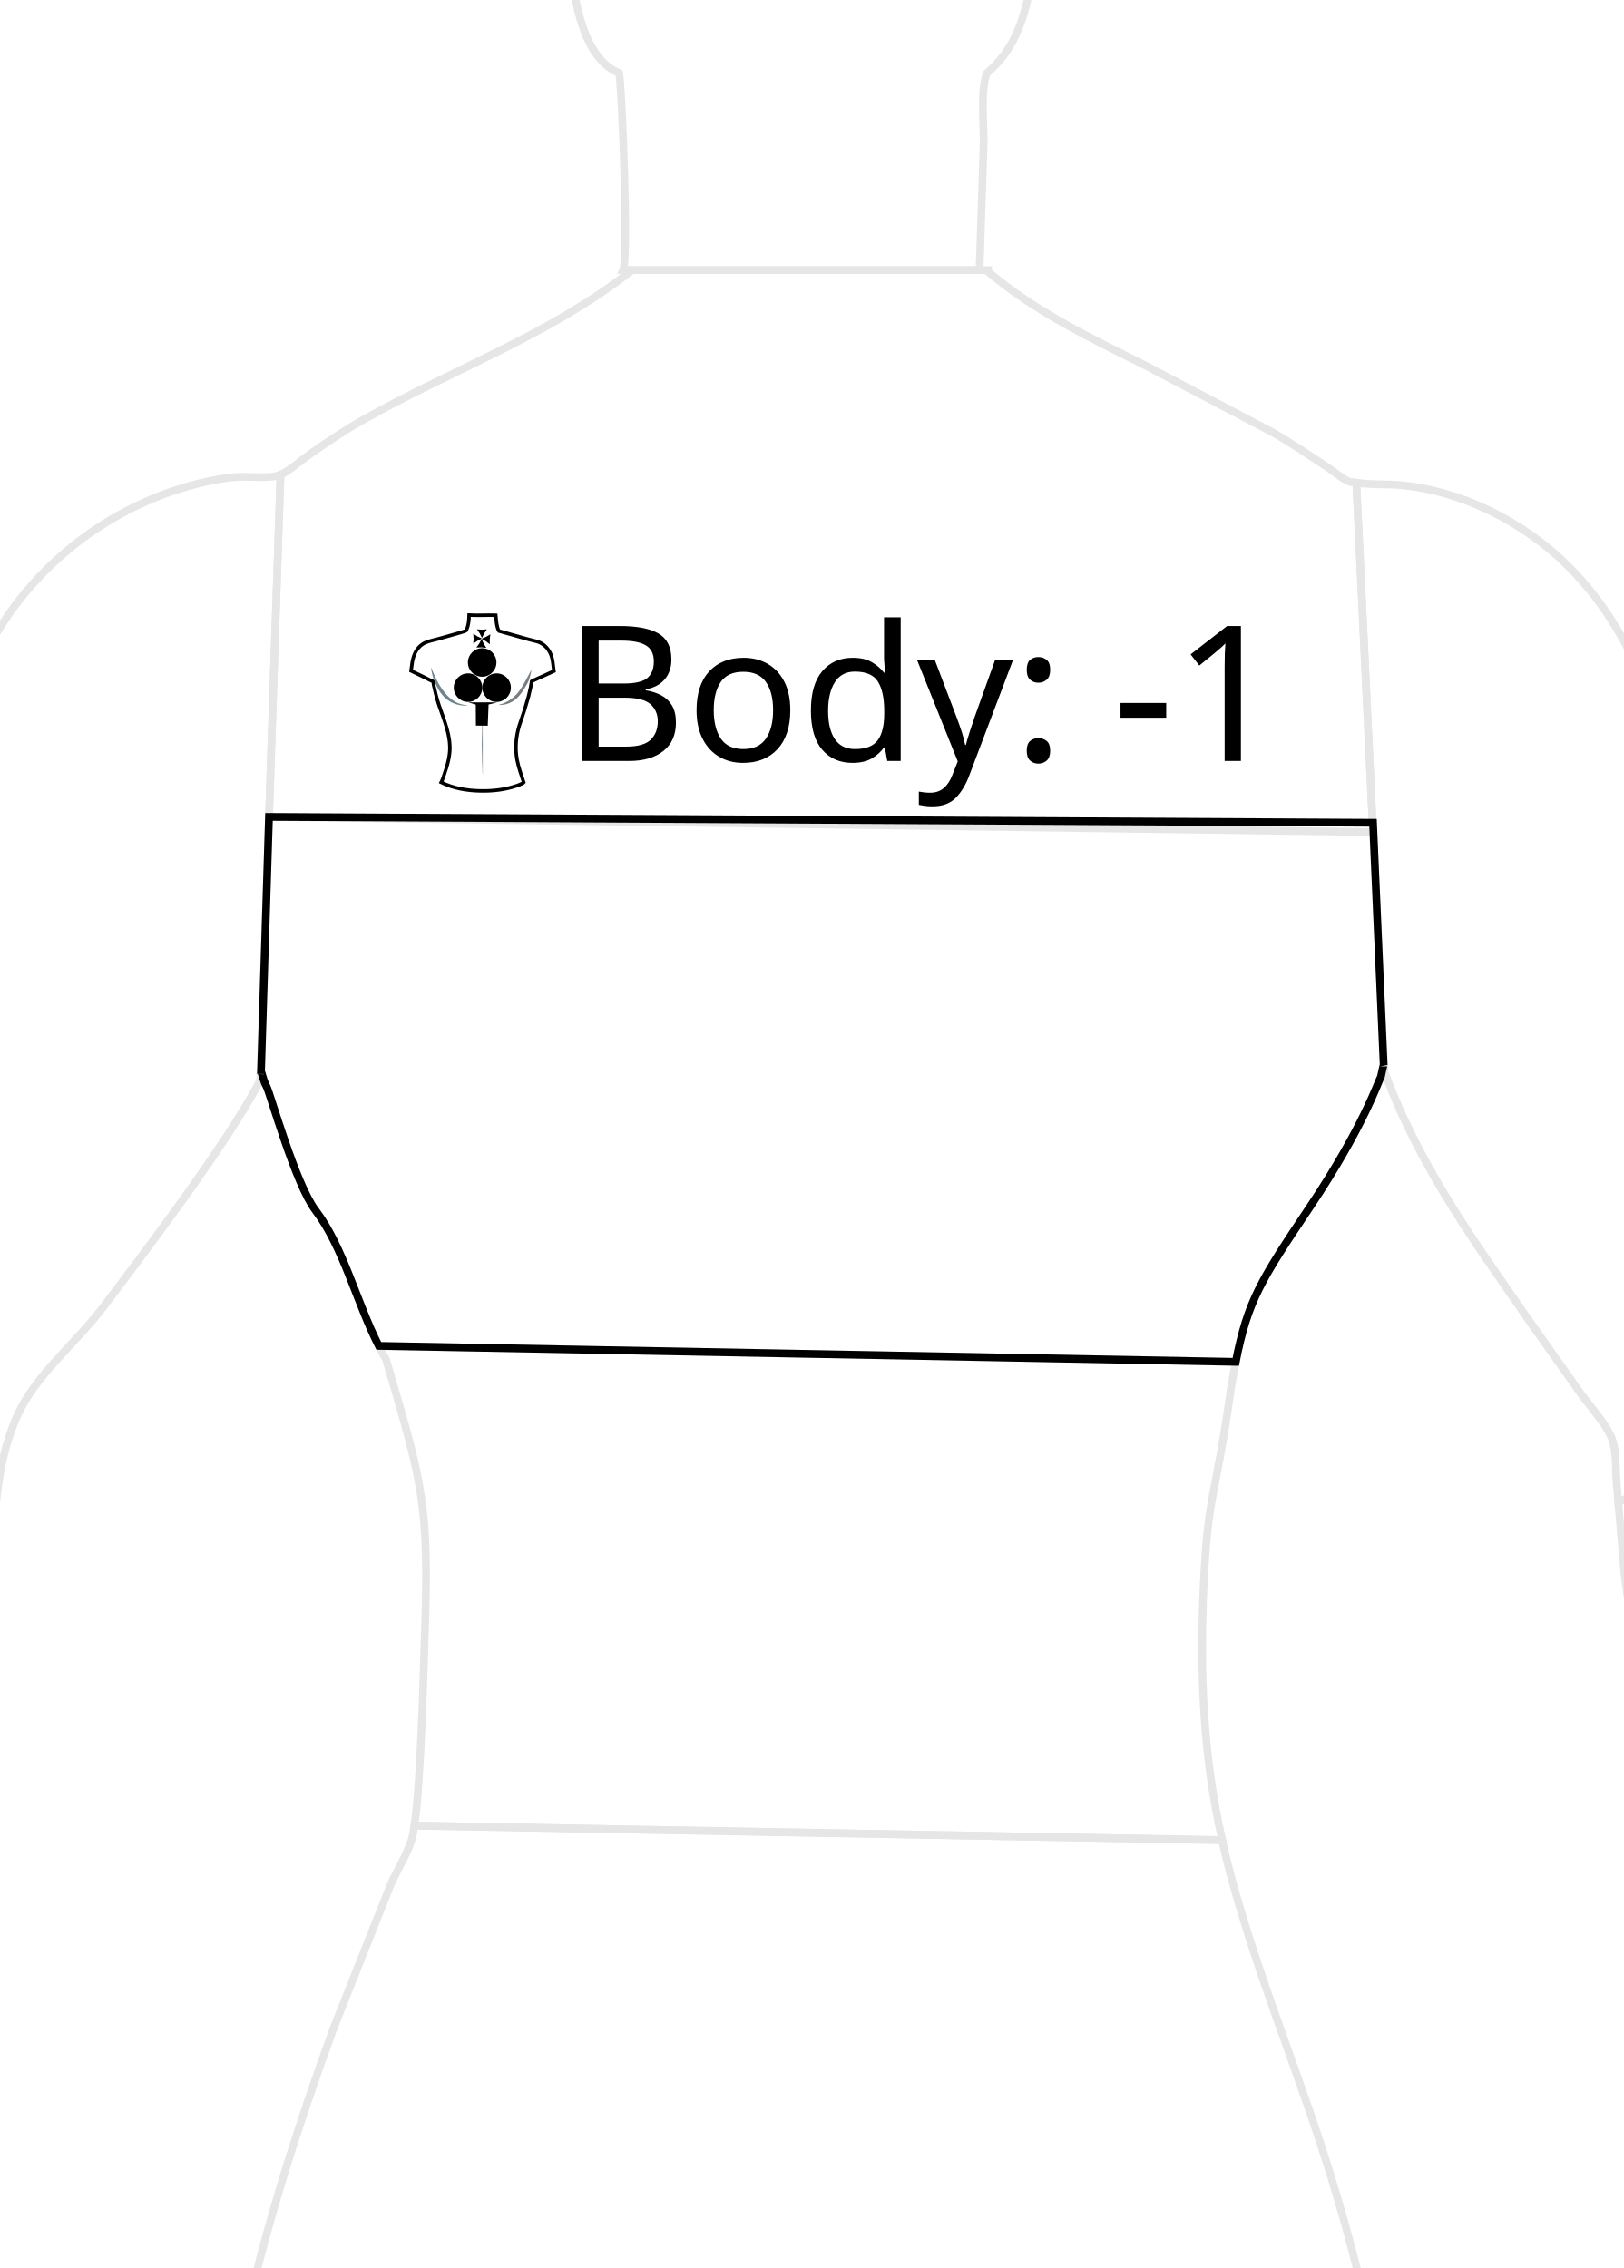
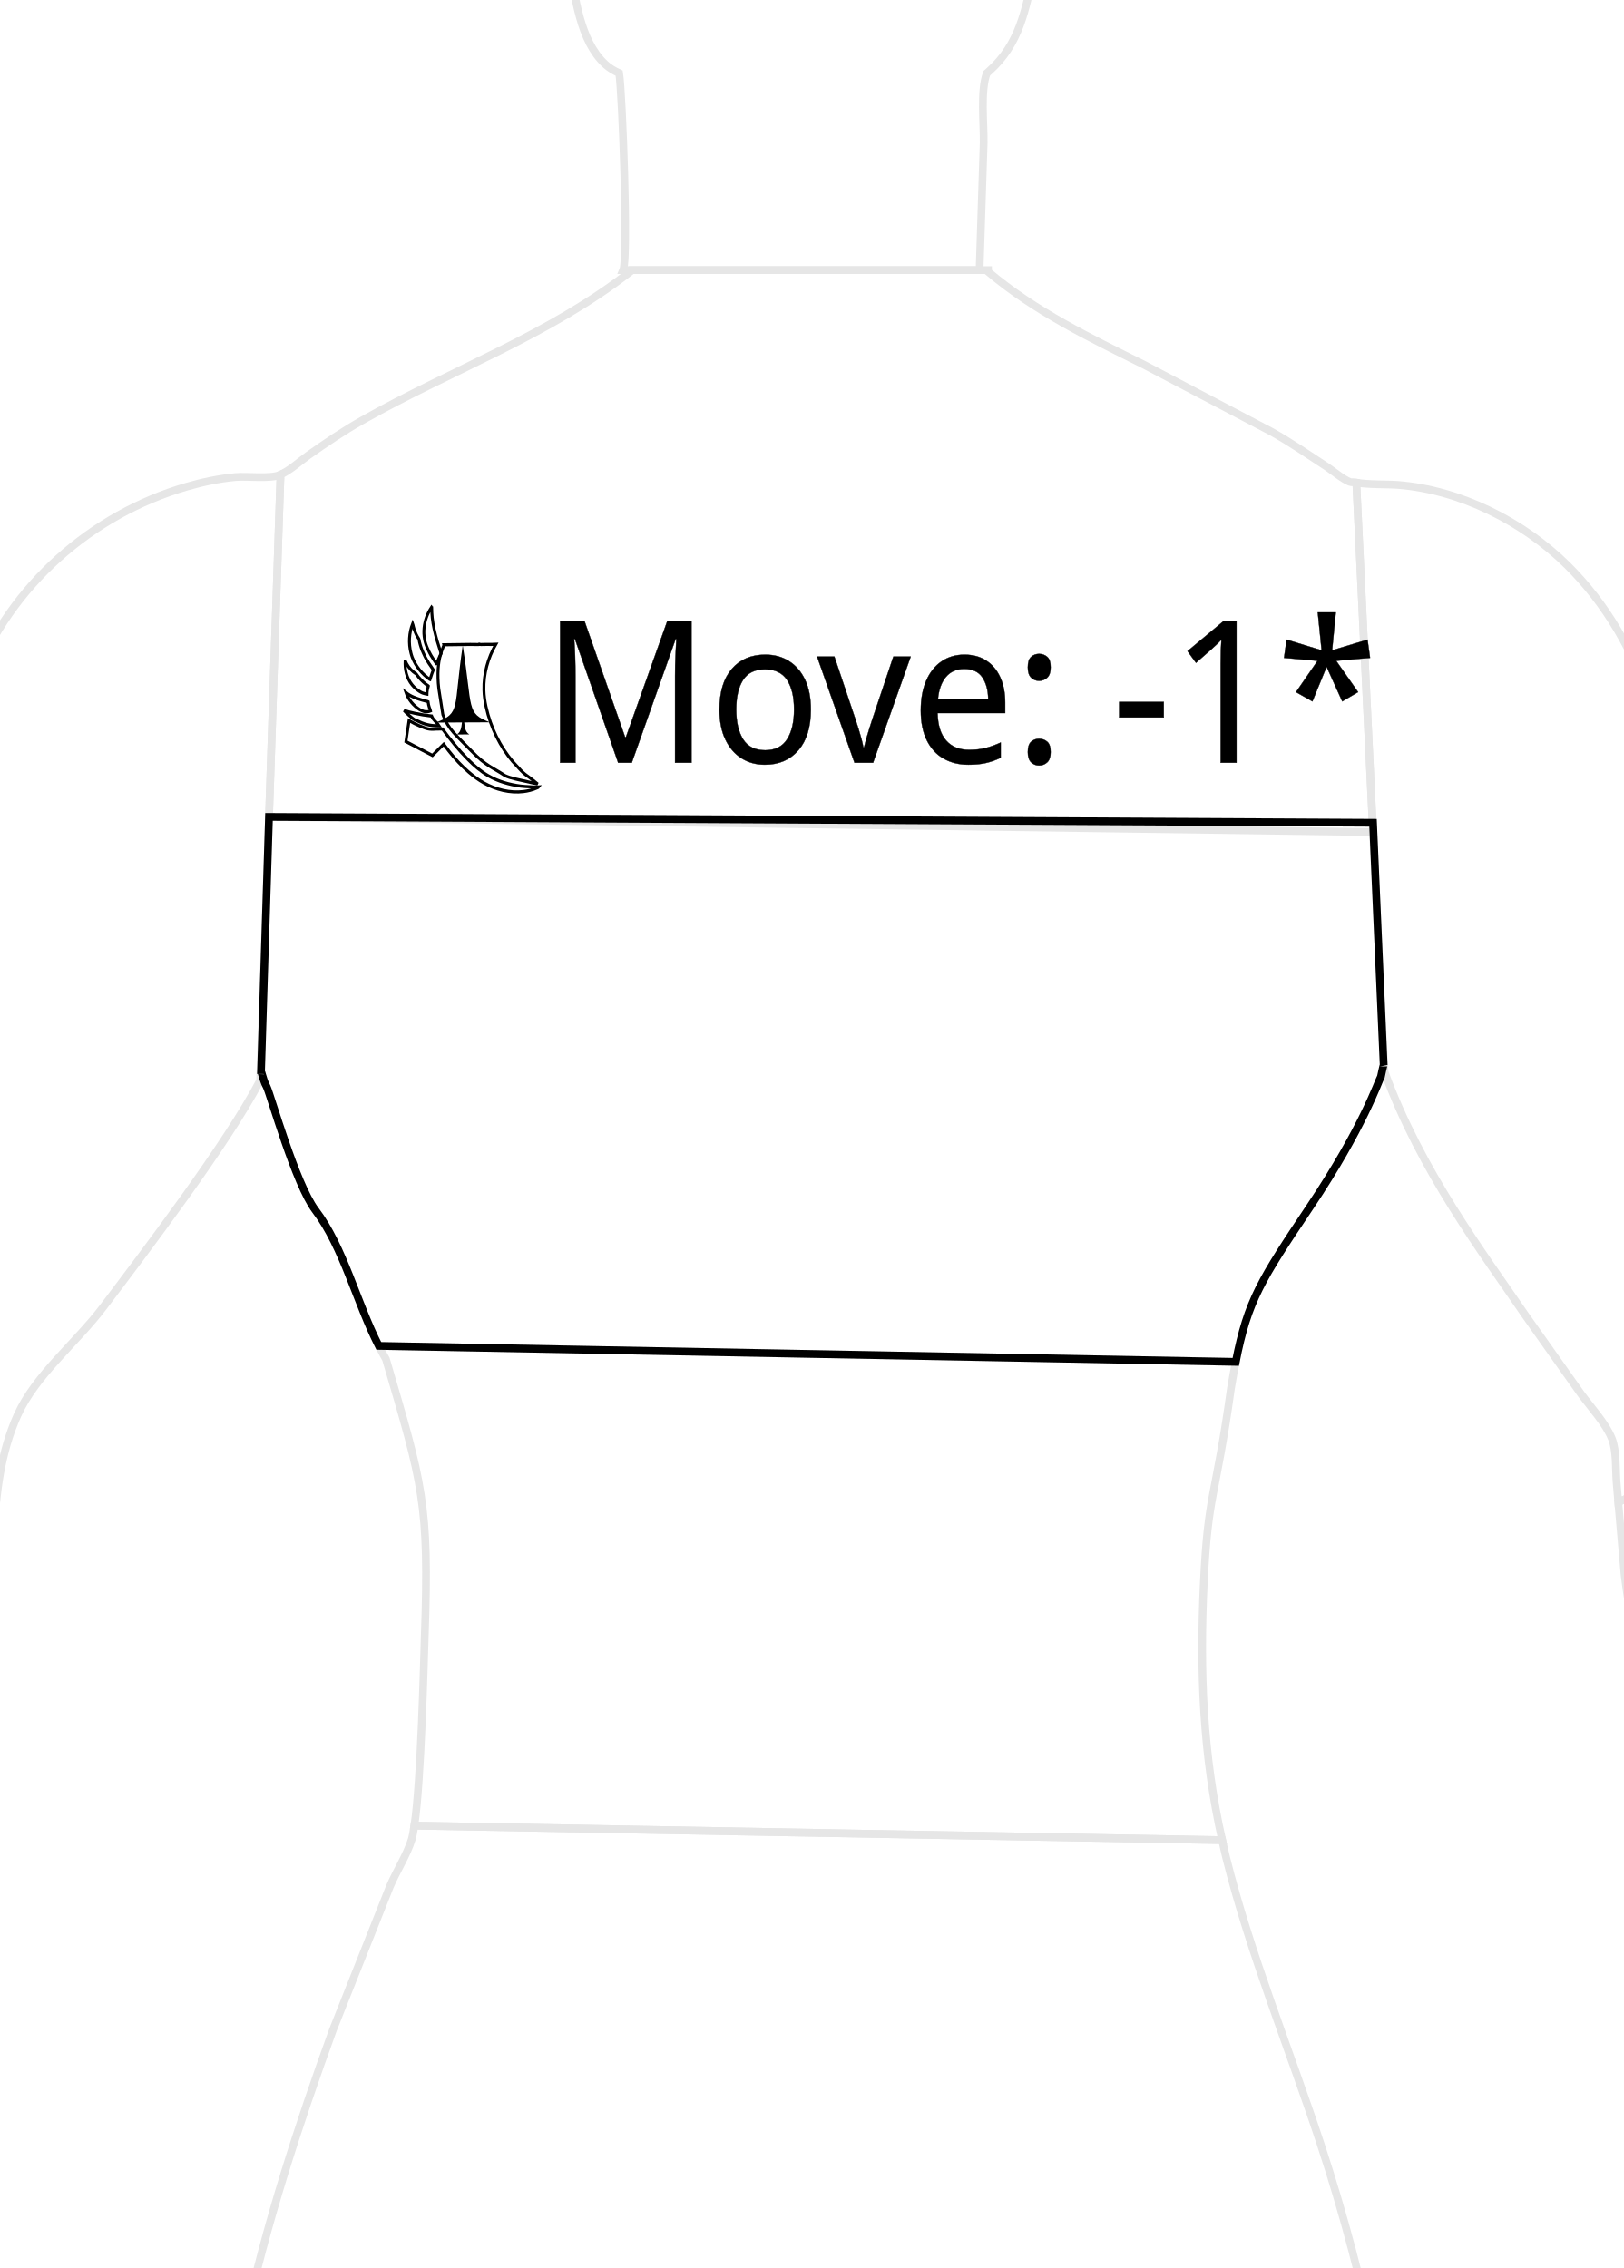
<svg xmlns="http://www.w3.org/2000/svg" width="63mm" height="88mm" viewBox="0 0 63 88" version="1.1" id="svg1" xml:space="preserve">
  <defs id="defs1" />
  <g id="layer1">
    <g id="g1" transform="matrix(0.06087197,0,0,0.06087197,0.03359486,0.544023)">
      <path id="path2" style="fill:none;stroke:#e6e6e6;stroke-width:4.928;stroke-dasharray:none;stroke-opacity:1" d="m 1191.633,880.395 -160.748,68.125 4.025,46.528 c 3.12,25.032 8.366,50.494 14.305,75.007 6.604,27.258 16.933,54.791 28.458,80.395 25.382,56.404 80.816,145.871 64.186,209.634 -0.508,1.95 -1.052,3.812 -1.839,5.67 -7.739,18.276 -24.587,32.724 -33.63,50.401 -7.066,13.806 -8.338,29.717 -10.301,44.861 l -6.557,60.075 c -0.722,10.077 -3.098,21.181 -0.692,31.055 l 4.545,4.523 c 7.845,-1.504 15.943,-6.839 21.078,-12.963 3.286,-22.3 5.02,-59.657 24.367,-74.076 2.979,-2.219 3.221,-2.046 6.86,-1.774 10.411,20.505 10.915,45.842 3.874,67.238 -4.611,14.009 -12.362,30.786 -20.84,42.935 -7.571,10.848 -25.966,24.664 -29.54,36.876 -0.601,2.053 -0.038,6.267 -0.042,8.548 4.038,4.801 4.389,5.507 10.409,6.99 41.439,-12.163 95.925,-41.912 117.271,-80.157 6.224,-11.155 9.807,-24.514 11.578,-37.114 l 0.411,-2.727 c 2.015,-14.675 -0.963,-31.523 -2.272,-46.246 -1.923,-21.599 -3.068,-42.86 -2.337,-64.554 l 8.721,-108.939 c 9.7,-110.803 17.984,-224.17 -16.663,-331.709 -8.671,-26.909 -20.338,-53.842 -34.625,-78.599 z" />
      <path id="path5" style="fill:none;stroke:#e6e6e6;stroke-width:4.928;stroke-dasharray:none;stroke-opacity:1" d="m 863.927,298.692 17.962,375.532 c 23.095,63.287 62.952,115.868 90.112,155.684 l 35.253,49.817 c 6.164,8.399 15.694,18.663 19.542,28.328 3.044,7.642 2.37,19.123 2.965,27.332 l 1.125,13.136 160.748,-68.125 c -2.448,-4.242 -4.812,-8.568 -7.423,-12.66 l -18.568,-27.332 c -2.232,-3.161 -6.833,-8.003 -8.094,-11.318 -1.081,-2.846 -0.532,-9.712 -0.714,-12.941 l -2.446,-35.577 c -3.853,-36.209 -10.856,-72.741 -23.523,-106.97 -10.778,-29.113 -24.23,-58.154 -39.732,-85.07 -6.585,-11.43 -16.427,-22.837 -21.771,-34.604 -1.686,-3.709 -1.515,-7.778 -1.515,-11.751 0,-68.379 -19.616,-141.512 -69.488,-190.85 -28.173,-27.866 -68.105,-47.968 -107.879,-51.159 -6.499,-0.524 -18.851,-0.067 -26.553,-1.472 z" />
      <path id="path3" style="fill:none;stroke:#e6e6e6;stroke-width:4.928;stroke-dasharray:none;stroke-opacity:1" d="M -4.408,967.802 -176.755,899.266 c -5.995,12.938 -11.203,26.207 -15.495,39.992 -13.941,44.784 -19.799,92.2 -23.307,138.825 -5.917,78.671 -3.098,156.611 2.77,235.17 l 7.574,78.469 c 1.903,31.492 -5.236,61.408 -5.518,92.471 -0.277,30.392 9.447,61.466 28.371,85.286 20.277,25.523 59.443,53.328 92.276,57.716 2.976,0.399 4.794,0.077 7.574,-0.887 2.373,-4.166 2.389,-4.392 0.995,-9.003 -2.745,-9.102 -12.494,-19.87 -17.702,-28.068 -20.757,-32.681 -37.466,-75.092 -24.021,-113.549 l 4.112,-3.095 c 7.348,2.292 12.509,8.495 15.949,15.192 10.137,19.723 3.11,52.166 23.047,65.42 5.32,0.513 5.586,0.677 10.452,-2.251 9.488,-23.258 4.758,-103.334 -5.151,-126.837 -6.593,-15.636 -18.312,-26.904 -26.553,-41.334 -23.592,-41.308 -11.959,-91.939 4.307,-133.372 24.801,-63.179 64.411,-119.136 82.819,-185.223 8.761,-31.451 8.086,-64.22 9.847,-96.388 z" />
      <path id="path6" style="fill:none;stroke:#e6e6e6;stroke-width:4.928;stroke-dasharray:none;stroke-opacity:1" d="m 178.24,293.585 c -0.102,0.043 -0.224,0.154 -0.325,0.195 -6.536,2.661 -20.86,0.682 -28.479,1.385 -10.403,0.959 -20.837,3.175 -30.86,6.081 -61.153,17.721 -112.036,63.126 -135.666,122.422 -9.255,23.223 -13.83,49.013 -16.88,73.752 l -3.701,43.801 c -0.307,4.019 0.187,12.59 -1.212,16.101 -4.005,10.047 -16.956,22.807 -23.177,32.526 -18.455,28.825 -33.828,59.867 -44.926,92.255 -9.697,28.301 -15.796,57.541 -20.537,87.039 -3.508,21.841 -5.84,45.105 -12.14,66.329 -3.666,12.35 -15.788,24.479 -22.441,35.707 -5.43,9.163 -10.229,18.548 -14.651,28.09 l 172.347,68.536 c 1.403,-25.629 4.317,-50.886 15.04,-74.726 11.489,-25.545 37.43,-46.165 54.47,-68.688 C 91.194,789.902 144.389,719.802 165.255,679.807 Z" />
      <path id="path4" style="fill:none;stroke:#e6e6e6;stroke-width:4.928;stroke-dasharray:none;stroke-opacity:1" d="m 897.73,2151.292 -214.655,3.419 c -0.963,8.789 -1.715,17.629 -2.683,26.337 -4.69,42.145 -9.606,85.703 -5.389,128.092 7.965,79.971 46.49,153.115 62.628,231.837 6.428,31.337 12.123,62.933 13.179,95.003 0.866,26.259 -1.359,53.304 1.039,79.4 1.705,18.574 7.152,36.551 10.063,54.881 2.55,16.049 -3.09,34.977 -6.471,50.834 -6.938,32.505 -15.001,66.639 -15.993,99.959 -0.326,10.97 -0.917,22.471 1.839,33.197 2.132,8.283 5.951,16.203 12.422,21.987 5.477,4.915 12.492,7.552 19.585,9.154 17.911,4.046 38.772,3.12 57.175,3.419 26.81,0.407 55.06,1.769 81.715,-0.974 8.307,-0.842 19.331,-4.514 24.995,-10.95 6.237,-7.087 5.88,-19.291 4.826,-28.198 -4.111,-34.622 -23.7,-61.145 -39.711,-90.826 -19.345,-35.899 -38.926,-81.429 -41.94,-122.162 -1.999,-27.019 -0.183,-55.286 0.866,-82.386 2.569,-66.476 8.101,-136.435 24.584,-201.064 11.815,-46.3 32.789,-93.597 36.183,-141.444 3.848,-54.216 -6.831,-108.137 -24.259,-159.514 z" />
      <path id="path7" style="fill:none;stroke:#e6e6e6;stroke-width:4.928;stroke-dasharray:none;stroke-opacity:1" d="m 348.747,2158.845 -214.33,-9.176 c -14.898,49.113 -25.655,101.601 -22.095,151.161 3.707,51.676 20.993,102.087 32.591,152.351 16.328,70.765 24.03,140.414 27.505,212.837 1.124,23.462 3.3,48.007 1.818,71.414 -1.005,15.886 -5.109,31.892 -11.037,46.636 -11.88,29.572 -27.761,58.959 -41.68,87.688 -13.214,27.291 -29.039,49.057 -31.141,80.828 -0.418,6.354 -0.924,14.346 1.623,20.321 2.908,6.843 9.08,9.005 15.776,11.123 25.653,8.065 141.169,9.168 162.912,-2.943 10.96,-6.11 16.946,-17.197 20.018,-28.956 10.083,-38.532 -3.921,-91.118 -12.032,-129.325 -3.256,-15.316 -7.996,-31.654 -7.228,-47.458 1.075,-22.05 9.391,-44.078 11.145,-66.588 1.966,-25.254 -0.291,-51.094 0.779,-76.457 1.942,-46 10.64,-92.231 21.771,-136.791 15.106,-60.474 42.39,-118.212 49.839,-180.398 6.163,-51.491 -1.724,-104.783 -6.233,-156.268 z" />
      <path id="path8" style="fill:none;stroke:#e6e6e6;stroke-width:4.928;stroke-dasharray:none;stroke-opacity:1" d="m 877.279,1494.106 -722.044,-22.138 c -2.626,11.912 -5.435,23.825 -7.531,35.729 -8.138,46.223 -10.535,92.784 -11.686,139.626 -1.032,42.009 -1.125,85.164 2.294,127.053 l 17.053,134.151 c 7.093,42.848 19.139,85.331 16.101,129.26 -1.578,22.802 -13.97,44.014 -21.576,65.29 -5.37,15.022 -10.633,30.637 -15.473,46.593 l 214.33,9.176 c -0.09,-1.027 -0.194,-2.091 -0.281,-3.116 -1.901,-22.349 -4.72,-45.471 -1.883,-67.887 3.226,-25.472 12.217,-51.658 20.515,-75.873 l 32.396,-94.916 58.668,-223.246 c 15.066,-70.234 27.654,-138.133 30.622,-210.067 l 51.721,0.216 2.619,38.261 c 13.952,133.011 48.261,267.045 87.883,394.576 16.54,53.235 41.393,105.197 52.068,159.99 5.016,25.739 2.851,51.91 0,77.928 l 214.655,-3.419 c -5.494,-16.197 -11.586,-32.169 -18.2,-47.783 l -16.296,-37.828 c -2.645,-6.148 -6.76,-13.687 -7.531,-20.234 -2.156,-18.327 1.325,-38.819 4.371,-56.872 l 22.788,-109.286 c 23.767,-129.543 20.088,-258.504 -5.583,-385.184 z" />
      <path id="path9" style="fill:none;stroke:#e6e6e6;stroke-width:4.928;stroke-dasharray:none;stroke-opacity:1" d="m 778.424,1163.998 -514.877,-9.262 c -0.53,3.54 -1.074,6.734 -1.688,8.743 -3.09,10.115 -9.755,20.21 -13.937,30.146 l -36.205,91.151 c -21.991,60.432 -42.498,123.747 -56.482,187.193 l 722.044,22.138 c -9.312,-45.951 -21.334,-91.612 -36.248,-136.878 -20.043,-60.827 -44.666,-120.482 -60.226,-182.713 -0.881,-3.522 -1.588,-7.011 -2.381,-10.517 z" />
      <path id="path10" style="fill:none;stroke:#e6e6e6;stroke-width:4.928;stroke-dasharray:none;stroke-opacity:1" d="M 787.081,859.144 240.868,848.951 c 1.474,2.878 2.947,5.755 4.566,8.44 23.379,79.636 27.69,92.156 24.735,176.459 -0.61,17.363 -2.26,91.757 -6.622,120.885 l 514.877,9.262 c -12.32,-54.501 -14.332,-107.345 -11.729,-163.604 2.694,-58.22 7.412,-53.172 17.356,-124.521 1.03,-6.149 2.022,-11.604 3.03,-16.728 z" />
      <path id="path12" style="fill:none;stroke:#e6e6e6;stroke-width:4.928;stroke-dasharray:none;stroke-opacity:1" d="m 402.005,163.242 c -0.013,0.032 -0.008,0.318 -0.022,0.346 -52.776,41.389 -113.909,62.722 -171.698,95.436 -11.927,6.751 -23.224,14.412 -34.409,22.312 -5.123,3.618 -11.915,9.798 -17.637,12.249 l -7.336,218.182 703.671,9.695 -10.647,-222.77 c -1.286,-0.234 -3.369,-0.119 -4.285,-0.498 -4.725,-1.955 -10.382,-6.887 -14.759,-9.76 -11.533,-7.568 -22.953,-15.409 -34.993,-22.16 l -81.109,-42.632 C 693.732,206.197 659.251,189.647 629.125,164.173 l 0.022,-0.931 z" />
      <path id="path11" style="fill:none;stroke:#000000;stroke-width:4.928;stroke-dasharray:none;stroke-opacity:1" d="m 874.574,515.519 -703.671,-3.752 -5.123,163.838 c -0.053,-4.581 0.855,3.315 3.656,8.221 2.532,5.204 18.406,61.952 31.028,78.606 17.952,23.683 26.297,58.982 40.403,86.52 l 546.213,10.193 c 7.69,-39.101 16.174,-52.374 47.48,-99.072 33.657,-50.204 43.474,-79.927 45.057,-82.75 0,0 1.609,-7.675 1.746,-7.301 z" />
      <path id="path1" style="fill:none;stroke:#e6e6e6;stroke-width:4.928;stroke-dasharray:none;stroke-opacity:1" d="m 518.681,-303.96 c -5.768,-0.261 -11.756,-0.538 -17.507,0.043 -39.435,4.771 -75.582,19.8 -100.586,51.938 -30.696,39.451 -33.989,114.697 -27.873,163.236 -3.663,3.652 -4.823,1.759 -8.397,3.809 -5.474,3.139 -7.609,11.74 -7.639,17.529 -0.062,12.19 3.121,23.716 5.432,35.577 4.03,20.695 6.735,48.712 23.069,63.819 2.577,2.382 5.744,4.228 8.916,5.692 2.001,12.277 5.887,117.89 2.554,125.56 h 227.141 l 2.619,-81.045 c 0.223,-12.174 -2.215,-33.384 1.991,-44.472 l 1.601,-1.407 c 19.321,-17.26 23.169,-39.134 28.284,-63.234 2.504,-11.788 5.449,-23.886 5.93,-35.945 0.28,-6.952 0.74,-13.543 -3.181,-19.628 -3.044,-2.273 -6.244,-4.426 -8.851,-7.206 3.088,-55.1 4.185,-124.261 -34.604,-168.019 -24.616,-27.769 -62.03,-44.59 -98.898,-46.246 z" />
-       <g id="body" transform="matrix(1.060965,0,0,1.060965,-1.975453,-249.7346)">
-         <path fill="#37b2df" d="m 283.174,596.495 c 7.299,0.332 8.882,-0.08 16.009,0.085 0.242,2.356 0.333,4.672 0.925,6.982 0.218,0.851 0.492,1.774 0.996,2.503 l 16.013,4.536 4.008,1.047 c 1.933,0.467 3.819,0.857 5.563,1.867 2.189,1.268 3.915,3.279 5.064,5.512 1.77,3.44 1.787,7.377 2.351,11.127 l -11.049,5.032 -1.422,0.679 c -0.295,0.127 -0.639,0.22 -0.907,0.392 l -0.593,3.615 -1.32,5.62 -2.388,8.105 -3.209,9.554 c -1.979,6.597 -2.507,13.633 -1.224,20.415 0.878,4.641 2.589,9.067 4.013,13.555 -0.134,0.196 -0.562,0.361 -0.781,0.473 -1.107,0.565 -2.261,1.032 -3.437,1.433 -7.073,2.41 -14.304,3.246 -21.752,3.104 -8.138,-0.155 -16.279,-1.507 -23.636,-5.122 0.496,-0.959 0.879,-2.021 1.256,-3.034 l 1.883,-5.714 c 0.898,-3.037 1.664,-6.128 1.944,-9.29 0.874,-9.877 -3.305,-19.133 -6.39,-28.246 -1.314,-3.882 -2.309,-7.964 -3.197,-11.964 l -0.362,-2.379 c -1.66,-0.599 -3.278,-1.564 -4.87,-2.334 l -8.368,-4.052 0.699,-5.174 c 0.852,-5.063 3.155,-9.801 8.128,-11.877 2.24,-0.936 4.813,-1.442 7.161,-2.062 l 11.297,-3.187 3.341,-0.997 c 0.803,-0.242 1.756,-0.45 2.439,-0.936 1.454,-2.804 1.726,-6.158 1.815,-9.268 z" id="path5-3" style="fill:none;stroke:#000000;stroke-width:2.105;stroke-dasharray:none;stroke-opacity:1" />
-         <path fill="#26A4D4" d="m 291.268,657.488 0.063,0.053 0.044,34.39 -0.081,0.163 c -0.122,-0.926 -0.089,-1.924 -0.114,-2.859 l -0.144,-3.726 -0.24,-11.245 0.221,-8.868 0.148,-5.963 c 0.03,-0.65 -0.015,-1.302 0.103,-1.945 z" id="path6-7" style="fill:#6f838b;fill-opacity:1;stroke-width:0.099;stroke-dasharray:none" />
-         <path fill="#26A4D4" d="m 320.66,629.121 c -0.145,1.182 -0.446,2.365 -0.731,3.52 -0.297,1.198 -0.608,2.456 -1.094,3.594 -0.395,0.925 -0.965,1.82 -1.468,2.692 -1.548,2.682 -3.11,5.227 -5.372,7.381 -3.033,2.888 -6.793,4.309 -10.975,4.213 l -0.067,-0.039 -0.015,-0.076 0.802,-0.219 c 4.454,-1.194 8.319,-3.983 11.147,-7.597 2.007,-2.564 3.572,-5.484 5.088,-8.355 z" id="path7-7" style="fill:#768084;fill-opacity:1;stroke-width:0.124;stroke-dasharray:none" />
-         <path fill="#26A4D4" d="m 260.347,627.909 c 0.258,0.305 0.404,0.991 0.554,1.374 l 1.143,2.734 c 0.814,1.82 1.665,3.626 2.656,5.358 2.929,5.117 6.904,10.401 12.731,12.346 0.867,0.289 1.827,0.546 2.733,0.673 0.78,0.109 1.577,0.128 2.34,0.335 l -1.213,0.088 c -4.541,0.213 -9.084,-1.424 -12.444,-4.475 -3.17,-2.878 -5.158,-6.666 -6.662,-10.62 -0.933,-2.454 -1.715,-5.179 -1.837,-7.813 z" id="path8-0" style="fill:#6c858e;fill-opacity:1;stroke-width:0.121" />
-         <text xml:space="preserve" style="font-style:normal;font-variant:normal;font-weight:normal;font-stretch:normal;font-size:113.547px;font-family:Amiri;-inkscape-font-specification:'Amiri, Normal';font-variant-ligatures:normal;font-variant-caps:normal;font-variant-numeric:normal;font-variant-east-asian:normal;fill:#000000;fill-opacity:1;stroke:none;stroke-width:0.215;stroke-dasharray:none;stroke-opacity:1;paint-order:markers fill stroke" x="339.742" y="684.152" id="text1">
-           <tspan id="tspan1" x="339.742" y="684.152" style="stroke-width:0.215;stroke:none">Body: -1</tspan>
-         </text>
-         <path id="rect1" d="m 282.505,648.92 h 17.614 l -5.266,1.301 -0.493,12.724 -7.113,-0.065 -0.083,-12.659 z" style="stroke-width:2.537" />
-         <path style="fill:#000000;fill-opacity:1;stroke-width:2.11" id="path2-6-0" d="m 299.569,625.187 a 8.572,8.572 0 0 1 -8.745,8.337 8.572,8.572 0 0 1 -8.396,-8.688 8.572,8.572 0 0 1 8.63,-8.455 8.572,8.572 0 0 1 8.514,8.572" />
-         <path style="fill:#000000;fill-opacity:1;stroke-width:2.11" id="path2-6-0-7" d="m 291.087,640.324 a 8.572,8.572 0 0 1 -8.745,8.337 8.572,8.572 0 0 1 -8.396,-8.688 8.572,8.572 0 0 1 8.63,-8.455 8.572,8.572 0 0 1 8.514,8.572" />
-         <path style="fill:#000000;fill-opacity:1;stroke-width:2.11" id="path2-6-0-9" d="m 308.235,640.324 a 8.572,8.572 0 0 1 -8.745,8.337 8.572,8.572 0 0 1 -8.396,-8.688 8.572,8.572 0 0 1 8.63,-8.455 8.572,8.572 0 0 1 8.514,8.572" />
-         <path style="fill:#000000" id="path1-99" d="m -4.268,6.022 -0.291,-0.592 -0.367,-0.548 0.658,0.044 0.658,-0.044 -0.367,0.548 z" transform="matrix(4.546602,0,0,4.546602,310.2906,582.8579)" />
-         <path style="fill:#000000" id="path1-7" d="m -4.268,6.022 -0.291,-0.592 -0.367,-0.548 0.658,0.044 0.658,-0.044 -0.367,0.548 z" transform="matrix(2.141025,4.010935,-4.010935,2.141025,320.8208,620.1935)" />
-         <path style="fill:#000000" id="path1-9" d="m -4.268,6.022 -0.291,-0.592 -0.367,-0.548 0.658,0.044 0.658,-0.044 -0.367,0.548 z" transform="matrix(-0.05177666,-4.546308,4.546308,-0.05177666,263.2451,591.4883)" />
-         <path style="fill:#000000" id="path1-5" d="m -4.268,6.022 -0.291,-0.592 -0.367,-0.548 0.658,0.044 0.658,-0.044 -0.367,0.548 z" transform="matrix(-0.2665554,4.538782,-4.538782,-0.2665554,316.7785,631.6868)" />
-       </g>
+     </g>
+     <g id="move" transform="matrix(0.04824098,0,0,0.05181757,-3.710565,-10.75012)">
+       <text xml:space="preserve" style="font-style:normal;font-variant:normal;font-weight:normal;font-stretch:normal;font-size:148.144px;font-family:Amiri;-inkscape-font-specification:'Amiri, Normal';font-variant-ligatures:normal;font-variant-caps:normal;font-variant-numeric:normal;font-variant-east-asian:normal;fill:#000000;fill-opacity:1;stroke:#000000;stroke-width:0.269;stroke-dasharray:none;stroke-opacity:1;paint-order:markers fill stroke" x="513.048" y="778.57" id="text1-5">
+         <tspan id="tspan1-0" x="513.048" y="778.57">Move: -1*</tspan>
+       </text>
+       <path fill="#fefefe" d="m 423.873,743.606 0.215,0.052 c 1.717,3.764 3.491,3.705 5.984,7.351 -7.824,-0.108 -11.699,-1.089 -18.762,-4.294 -1.35,-0.088 -4.757,-3.114 -5.452,-3.667 -1.445,-1.149 -2.731,-2.338 -3.987,-3.591 2.823,0.888 5.738,1.529 8.606,2.108 4.476,0.905 8.943,1.616 13.396,2.039 z" id="path2-5" style="stroke:#000000;stroke-width:2.323;stroke-dasharray:none;stroke-opacity:1" />
+       <path fill="#fefefe" d="m 420.731,732.749 c 0.166,0.038 0.323,0.061 0.475,0.142 0.191,1.493 0.484,2.94 1.014,4.351 l 0.691,1.649 c 0.113,0.255 0.313,0.591 0.351,0.864 -3.386,1.319 -5.886,0.538 -8.868,-0.963 -4.842,-2.846 -9.025,-7.426 -10.994,-12.727 3.752,2.838 8.24,4.3 12.727,5.528 z" id="path3-1" style="stroke:#000000;stroke-width:2.323;stroke-dasharray:none;stroke-opacity:1" />
+       <path fill="#fefefe" d="m 419.637,727.111 c -0.99,-0.261 -2.013,-0.437 -2.979,-0.782 -0.853,-0.305 -1.722,-0.794 -2.503,-1.256 -2.165,-1.282 -4.133,-2.889 -5.794,-4.783 -4.413,-5.03 -6.035,-11.581 -5.605,-18.151 1.442,3.246 3.568,6.09 6.398,8.271 l 1.58,1.107 c 0.281,0.181 0.704,0.349 0.933,0.586 0.211,0.217 0.386,0.488 0.574,0.726 l 1.382,1.693 c 2.209,2.468 4.802,4.731 7.625,6.468 l 0.129,0.137 c -0.621,1.976 -1.042,4.007 -1.059,6.084 z" id="path6-0" style="stroke:#000000;stroke-width:2.323;stroke-dasharray:none;stroke-opacity:1" />
+       <path fill="#fefefe" d="m 422.504,716.15 c -6.063,-3.906 -11.274,-9.81 -14.036,-16.501 -0.436,-1.057 -0.752,-2.152 -1.06,-3.251 -2.01,-7.163 -1.476,-15.122 1.382,-21.987 0.289,0.725 0.421,1.572 0.625,2.33 0.358,1.331 0.799,2.607 1.357,3.867 0.472,1.066 0.983,2.142 1.582,3.141 l 0.903,1.405 c 0.187,0.274 0.507,0.622 0.609,0.937 0.213,0.659 0.262,1.408 0.428,2.084 0.334,1.363 0.782,2.711 1.238,4.038 0.46,1.338 1.063,2.615 1.672,3.889 l 1.492,2.998 c 1.872,3.38 4.152,6.55 6.511,9.603 l 0.235,0.309 c -0.052,0.335 -0.273,0.71 -0.41,1.024 l -0.668,1.64 -1.608,4.551 z" id="path8-6" style="stroke:#000000;stroke-width:2.323;stroke-dasharray:none;stroke-opacity:1" />
+       <path fill="#fefefe" d="m 427.829,704.305 c -1.488,-2.031 -2.998,-4.051 -4.324,-6.194 -0.966,-1.56 -1.794,-3.16 -2.595,-4.807 -1.111,-2.285 -2.104,-4.78 -2.558,-7.292 -0.246,-1.364 -0.453,-2.726 -0.514,-4.112 -0.243,-5.541 1.194,-11.19 3.828,-16.054 0.724,-1.336 1.553,-2.585 2.42,-3.83 0.042,0.042 0.024,0.319 0.025,0.394 0.021,2.542 0.124,5.044 0.425,7.57 0.697,5.855 2.16,11.482 3.875,17.11 l 3.275,9.768 c -0.125,0.387 -0.415,0.759 -0.617,1.114 l -0.731,1.395 -2.321,4.994 -0.078,0.039 z" id="path9-2" style="stroke:#000000;stroke-width:2.323;stroke-dasharray:none;stroke-opacity:1" />
+       <path fill="#0f0f0f" d="m 432.787,753.315 c 6.288,7.956 12.853,15.648 20.257,22.595 5.032,4.721 10.495,9.174 16.603,12.438 7.935,4.24 17.117,6.685 26.016,7.743 2.479,0.295 4.967,0.375 7.457,0.51 2.296,0.124 4.634,0.351 6.931,0.158 -0.311,0.391 -0.977,0.557 -1.448,0.751 -3.404,1.404 -7.022,2.249 -10.678,2.664 -10.794,1.226 -22.094,-1.388 -31.676,-6.364 -4.335,-2.251 -8.338,-5 -12.15,-8.043 -5.946,-4.746 -11.374,-10.21 -16.253,-16.04 l -4.063,-5.012 -9.089,8.41 -21.316,-10.38 2.497,-15.708 c 0.381,0.21 0.77,0.46 1.184,0.598 2.325,1.188 4.665,2.355 7.114,3.269 5.938,2.216 7.446,2.963 13.741,2.459 z" id="path10-3" style="fill:none;fill-opacity:1;stroke:#000000;stroke-width:2.323;stroke-dasharray:none;stroke-opacity:1" />
+       <path fill="#dc9308" d="m 463.029,689.969 0.144,0.035 c 0.491,0.112 1.149,0.031 1.656,0.022 l 3.584,-0.053 c 2.394,-0.024 4.869,0.11 7.25,-0.043 -6.32,10.208 -9.878,22.14 -9.546,34.177 0.117,4.256 0.747,8.397 1.722,12.534 3.771,16.005 11.619,30.258 21.336,40.949 12.101,12.64 8.483,7.78 20.175,16.948 -17.324,-3.715 -21.55,-4.231 -26.352,-6.332 -9.9,-6.188 -14.978,-6.891 -26.9,-18.414 -12.794,-12.366 -18.294,-15.795 -23.009,-27.194 l -3.257,-19.425 c -2.882,-22.766 4.419,-31.58 4.036,-32.915 l 21.282,-0.262 5.321,0.06 c 0.852,-0.008 1.713,0.02 2.559,-0.084 z" id="path11-9" style="fill:none;stroke:#000000;stroke-width:2.323;stroke-dasharray:none;stroke-opacity:1" />
+       <path id="path2-8" d="m 427.402,748.513 c 20.365,-7.374 13.984,-9.568 21.663,-57.743 8.141,47.726 2.643,50.646 21.892,57.542 z" style="stroke-width:10.69" />
+       <path id="path2-0" d="m 444.385,757.44 c 4.117,-2.611 3.852,-6.32 4.96,-20.181 1.208,13.97 0.838,17.622 5.012,20.11 z" style="stroke-width:3.024" />
    </g>
  </g>
</svg>
